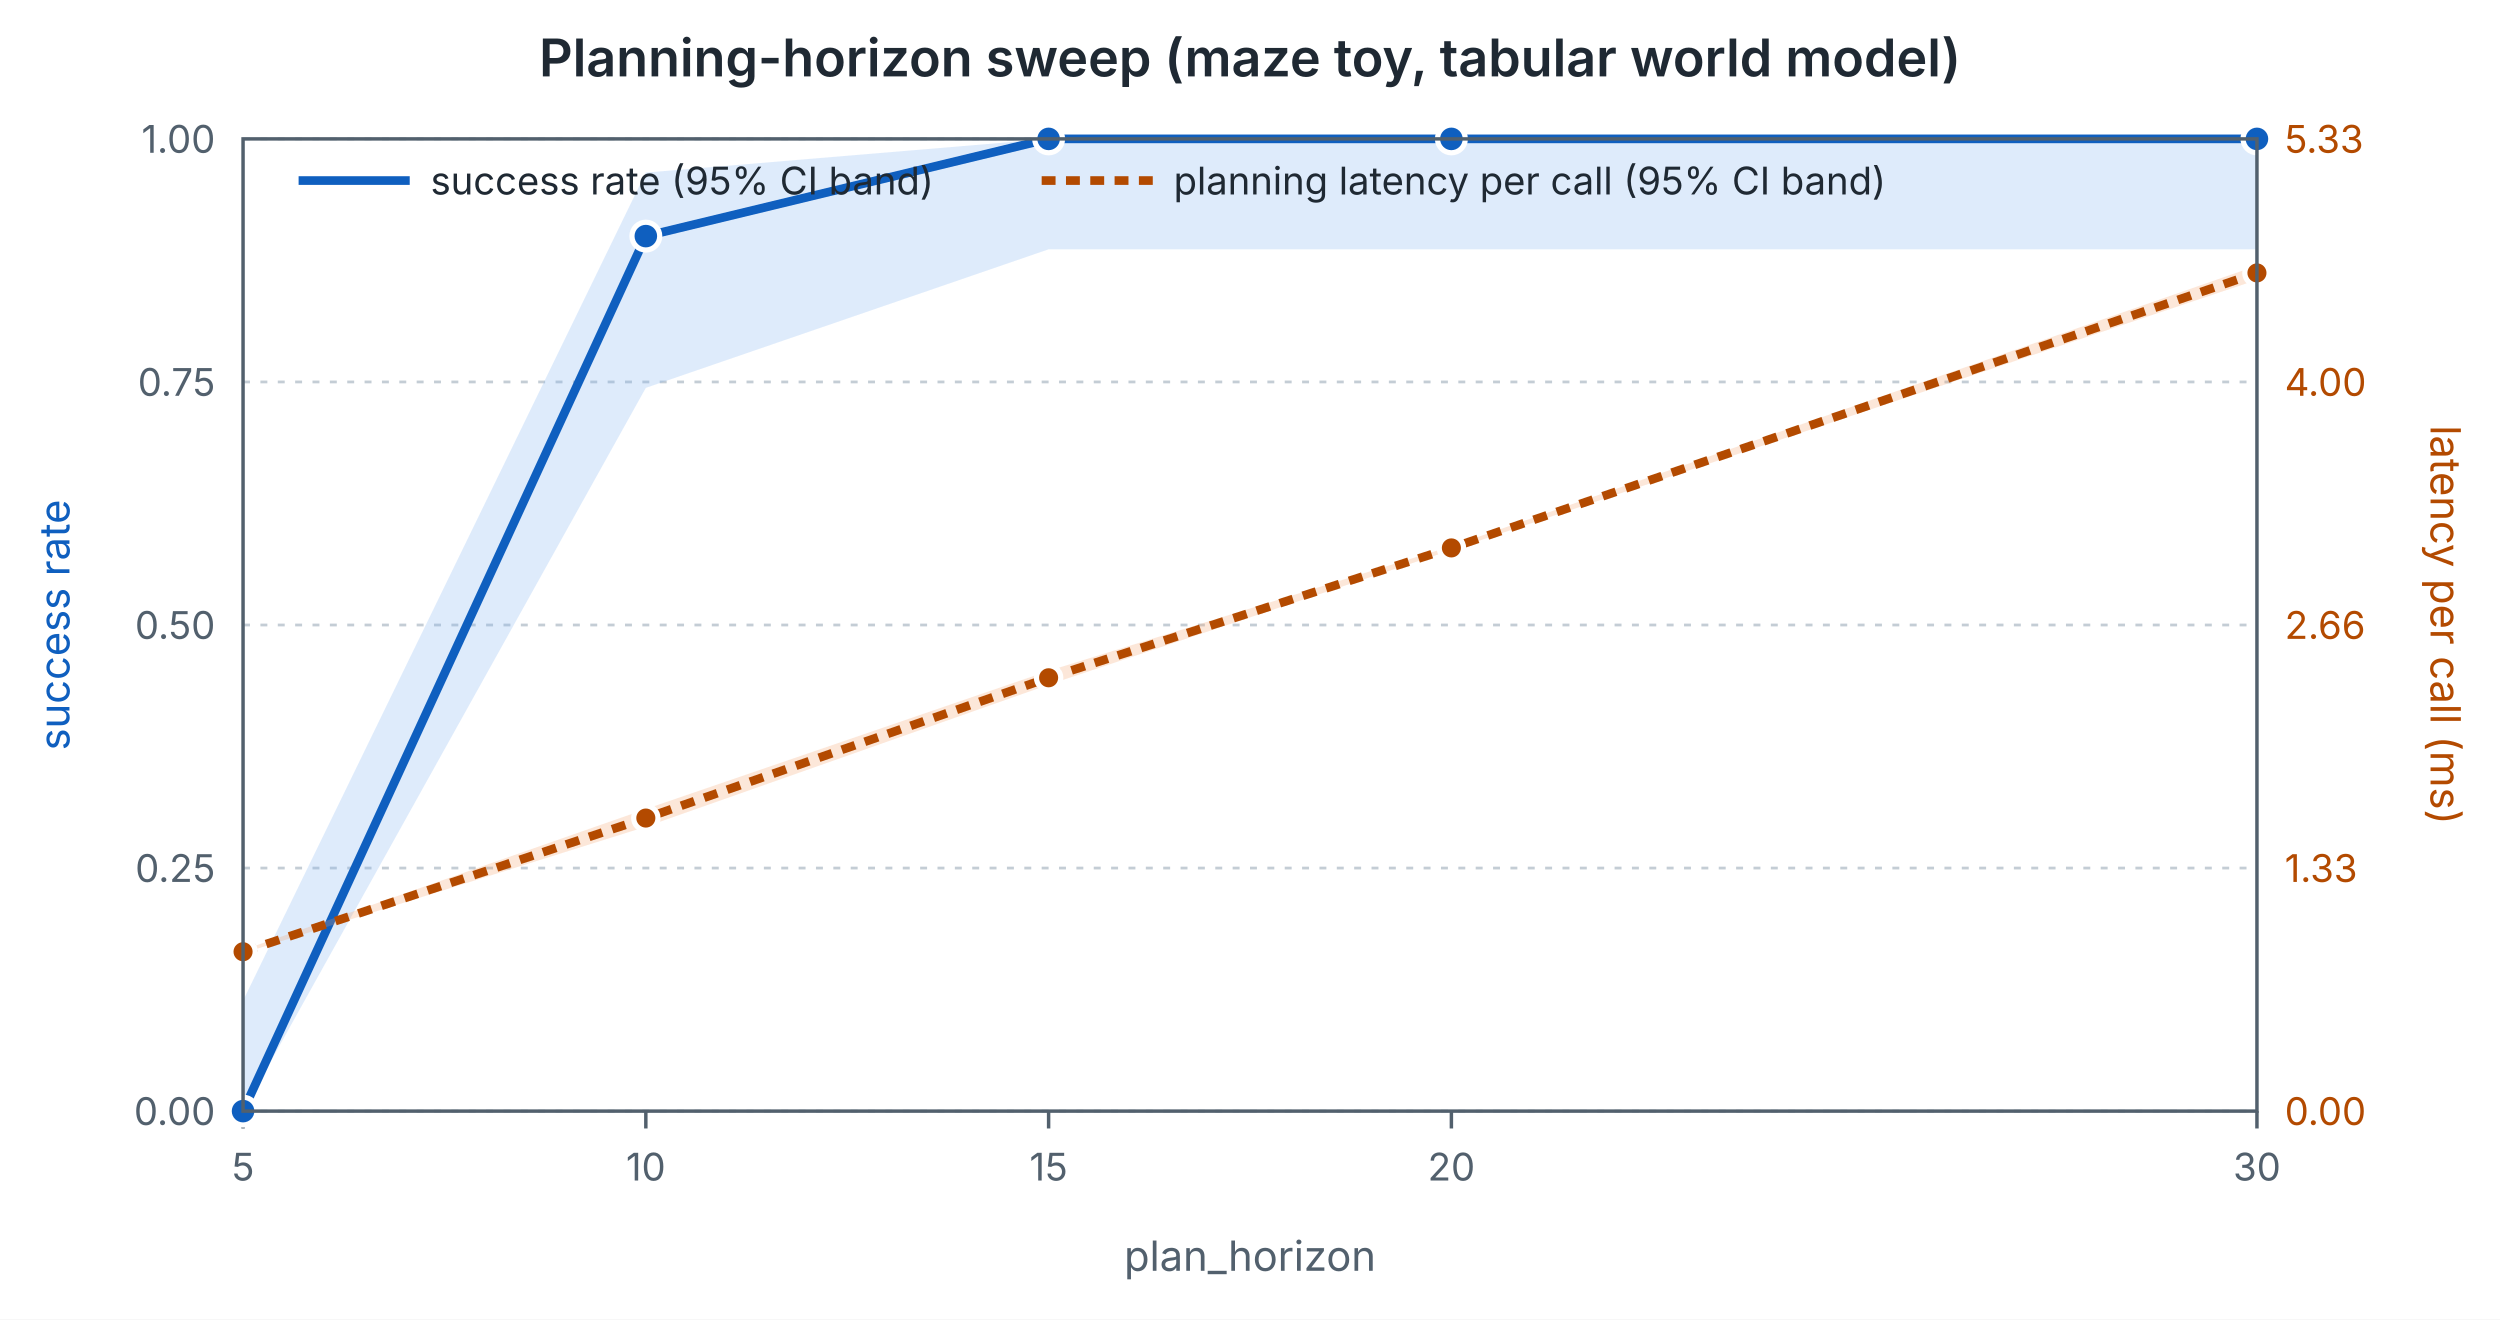
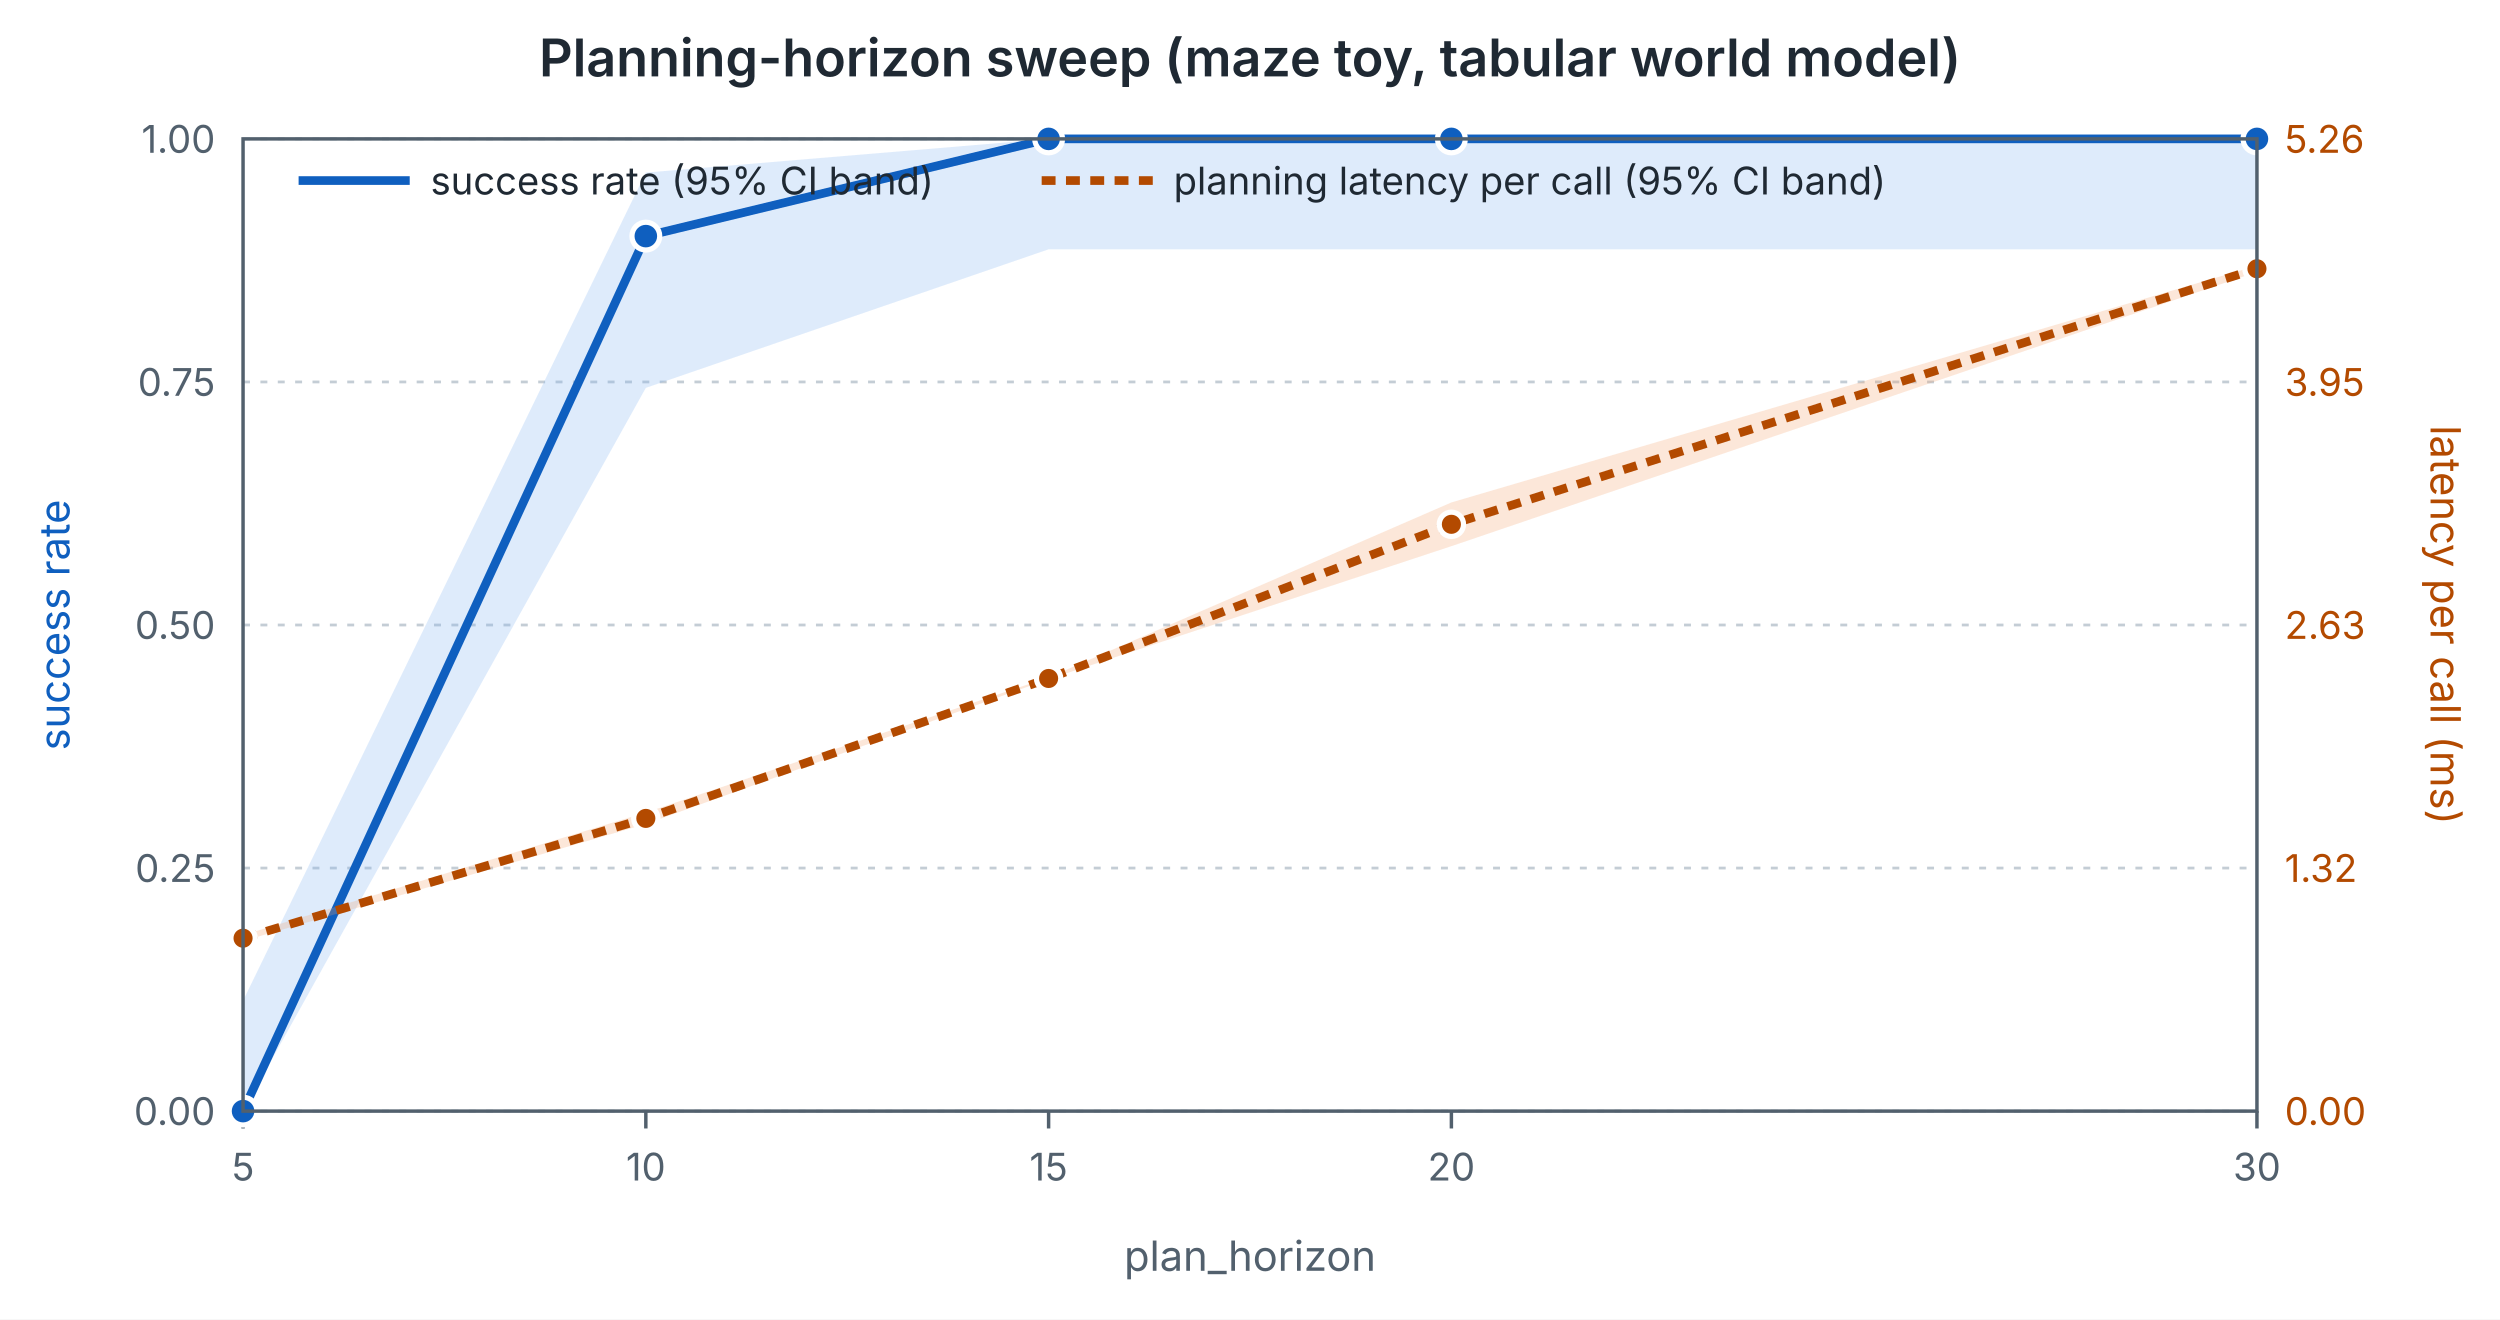
<svg xmlns="http://www.w3.org/2000/svg" viewBox="0 0 720 380" width="720" height="380" font-family="ui-sans-serif, system-ui, -apple-system, Segoe UI, sans-serif" class="figure figure-sweep">
  <rect width="720" height="380" fill="#ffffff" />
  <text x="360" y="22" font-size="15" font-weight="600" fill="#1f2933" text-anchor="middle">Planning-horizon sweep (maze toy, tabular world model)</text>
  <line x1="70" y1="320.0" x2="650" y2="320.0" stroke="#c4cdd5" stroke-dasharray="2,3" stroke-width="0.8" />
  <text x="62" y="324.0" font-size="11" fill="#52606d" text-anchor="end">0.00</text>
  <line x1="70" y1="250.0" x2="650" y2="250.0" stroke="#c4cdd5" stroke-dasharray="2,3" stroke-width="0.8" />
  <text x="62" y="254.0" font-size="11" fill="#52606d" text-anchor="end">0.25</text>
  <line x1="70" y1="180.0" x2="650" y2="180.0" stroke="#c4cdd5" stroke-dasharray="2,3" stroke-width="0.8" />
  <text x="62" y="184.0" font-size="11" fill="#52606d" text-anchor="end">0.50</text>
  <line x1="70" y1="110.0" x2="650" y2="110.0" stroke="#c4cdd5" stroke-dasharray="2,3" stroke-width="0.8" />
  <text x="62" y="114.0" font-size="11" fill="#52606d" text-anchor="end">0.75</text>
  <line x1="70" y1="40.0" x2="650" y2="40.0" stroke="#c4cdd5" stroke-dasharray="2,3" stroke-width="0.8" />
  <text x="62" y="44.0" font-size="11" fill="#52606d" text-anchor="end">1.00</text>
  <text x="658" y="324.0" font-size="11" fill="#b34a00" text-anchor="start">0.00</text>
-   <text x="658" y="254.0" font-size="11" fill="#b34a00" text-anchor="start">1.33</text>
-   <text x="658" y="184.0" font-size="11" fill="#b34a00" text-anchor="start">2.66</text>
-   <text x="658" y="114.0" font-size="11" fill="#b34a00" text-anchor="start">4.00</text>
-   <text x="658" y="44.0" font-size="11" fill="#b34a00" text-anchor="start">5.33</text>
+   <text x="658" y="254.0" font-size="11" fill="#b34a00" text-anchor="start">1.32</text>
+   <text x="658" y="184.0" font-size="11" fill="#b34a00" text-anchor="start">2.63</text>
+   <text x="658" y="114.0" font-size="11" fill="#b34a00" text-anchor="start">3.95</text>
+   <text x="658" y="44.0" font-size="11" fill="#b34a00" text-anchor="start">5.26</text>
  <line x1="70.0" y1="320" x2="70.0" y2="325" stroke="#52606d" stroke-width="1" />
  <text x="70.0" y="340" font-size="11" fill="#52606d" text-anchor="middle">5</text>
  <line x1="186.0" y1="320" x2="186.0" y2="325" stroke="#52606d" stroke-width="1" />
  <text x="186.0" y="340" font-size="11" fill="#52606d" text-anchor="middle">10</text>
  <line x1="302.0" y1="320" x2="302.0" y2="325" stroke="#52606d" stroke-width="1" />
  <text x="302.0" y="340" font-size="11" fill="#52606d" text-anchor="middle">15</text>
  <line x1="418.0" y1="320" x2="418.0" y2="325" stroke="#52606d" stroke-width="1" />
  <text x="418.0" y="340" font-size="11" fill="#52606d" text-anchor="middle">20</text>
  <line x1="650.0" y1="320" x2="650.0" y2="325" stroke="#52606d" stroke-width="1" />
  <text x="650.0" y="340" font-size="11" fill="#52606d" text-anchor="middle">30</text>
  <text x="20" y="180" font-size="12" fill="#0f5fbf" transform="rotate(-90 20,180)" text-anchor="middle">success rate</text>
  <text x="700" y="180" font-size="12" fill="#b34a00" transform="rotate(90 700,180)" text-anchor="middle">latency per call (ms)</text>
  <text x="360" y="366" font-size="12" fill="#52606d" text-anchor="middle">plan_horizon</text>
  <polygon class="success-band" points="70.0,320.0 186.0,111.7 302.0,71.8 418.0,71.8 650.0,71.8 650.0,40.0 418.0,40.0 302.0,40.0 186.0,49.7 70.0,288.2" fill="#7fb1f0" fill-opacity="0.25" stroke="none" />
  <polyline class="series-line success-line" points="70.0,320.0 186.0,68.0 302.0,40.0 418.0,40.0 650.0,40.0" fill="none" stroke="#0f5fbf" stroke-width="2.5" />
-   <polygon class="latency-band" points="70.0,274.5 186.0,238.1 302.0,197.2 418.0,158.4 650.0,80.6 650.0,76.5 418.0,157.3 302.0,193.2 186.0,233.0 70.0,273.6" fill="#f5a26b" fill-opacity="0.25" stroke="none" />
-   <polyline class="series-line latency-line" points="70.0,274.1 186.0,235.6 302.0,195.2 418.0,157.8 650.0,78.6" fill="none" stroke="#b34a00" stroke-width="2.5" stroke-dasharray="4,3" />
-   <g class="data-slice" data-h="5" data-success="0.000" data-latency="0.874" data-compute="368.3" data-steps="n/a">
+   <polygon class="latency-band" points="70.0,271.0 186.0,237.3 302.0,195.6 418.0,157.3 650.0,78.3 650.0,76.5 418.0,144.7 302.0,195.1 186.0,234.0 70.0,269.3" fill="#f5a26b" fill-opacity="0.25" stroke="none" />
+   <polyline class="series-line latency-line" points="70.0,270.2 186.0,235.7 302.0,195.4 418.0,151.0 650.0,77.4" fill="none" stroke="#b34a00" stroke-width="2.5" stroke-dasharray="4,3" />
+   <g class="data-slice" data-h="5" data-success="0.000" data-latency="0.937" data-compute="368.3" data-steps="n/a">
    <rect class="hover-target" x="-2.5" y="40" width="145.0" height="280" fill="transparent" />
    <circle class="point success-point" cx="70.0" cy="320.0" r="4" fill="#0f5fbf" stroke="white" stroke-width="1.5" />
-     <circle class="point latency-point" cx="70.0" cy="274.1" r="3.5" fill="#b34a00" stroke="white" stroke-width="1.5" />
+     <circle class="point latency-point" cx="70.0" cy="270.2" r="3.5" fill="#b34a00" stroke="white" stroke-width="1.5" />
  </g>
-   <g class="data-slice" data-h="10" data-success="0.900" data-latency="1.606" data-compute="350.6" data-steps="31.3">
+   <g class="data-slice" data-h="10" data-success="0.900" data-latency="1.586" data-compute="350.6" data-steps="31.3">
    <rect class="hover-target" x="113.5" y="40" width="145.0" height="280" fill="transparent" />
    <circle class="point success-point" cx="186.0" cy="68.0" r="4" fill="#0f5fbf" stroke="white" stroke-width="1.5" />
-     <circle class="point latency-point" cx="186.0" cy="235.6" r="3.5" fill="#b34a00" stroke="white" stroke-width="1.5" />
+     <circle class="point latency-point" cx="186.0" cy="235.7" r="3.5" fill="#b34a00" stroke="white" stroke-width="1.5" />
  </g>
-   <g class="data-slice" data-h="15" data-success="1.000" data-latency="2.374" data-compute="278.7" data-steps="30.5">
+   <g class="data-slice" data-h="15" data-success="1.000" data-latency="2.343" data-compute="278.7" data-steps="30.5">
    <rect class="hover-target" x="229.5" y="40" width="145.0" height="280" fill="transparent" />
    <circle class="point success-point" cx="302.0" cy="40.0" r="4" fill="#0f5fbf" stroke="white" stroke-width="1.5" />
-     <circle class="point latency-point" cx="302.0" cy="195.2" r="3.5" fill="#b34a00" stroke="white" stroke-width="1.5" />
+     <circle class="point latency-point" cx="302.0" cy="195.4" r="3.5" fill="#b34a00" stroke="white" stroke-width="1.5" />
  </g>
-   <g class="data-slice" data-h="20" data-success="1.000" data-latency="3.085" data-compute="256.4" data-steps="33.8">
+   <g class="data-slice" data-h="20" data-success="1.000" data-latency="3.177" data-compute="256.4" data-steps="33.8">
    <rect class="hover-target" x="345.5" y="40" width="145.0" height="280" fill="transparent" />
    <circle class="point success-point" cx="418.0" cy="40.0" r="4" fill="#0f5fbf" stroke="white" stroke-width="1.5" />
-     <circle class="point latency-point" cx="418.0" cy="157.8" r="3.5" fill="#b34a00" stroke="white" stroke-width="1.5" />
+     <circle class="point latency-point" cx="418.0" cy="151.0" r="3.5" fill="#b34a00" stroke="white" stroke-width="1.5" />
  </g>
-   <g class="data-slice" data-h="30" data-success="1.000" data-latency="4.593" data-compute="277.5" data-steps="41.8">
+   <g class="data-slice" data-h="30" data-success="1.000" data-latency="4.561" data-compute="277.5" data-steps="41.8">
    <rect class="hover-target" x="577.5" y="40" width="145.0" height="280" fill="transparent" />
    <circle class="point success-point" cx="650.0" cy="40.0" r="4" fill="#0f5fbf" stroke="white" stroke-width="1.5" />
-     <circle class="point latency-point" cx="650.0" cy="78.6" r="3.5" fill="#b34a00" stroke="white" stroke-width="1.5" />
+     <circle class="point latency-point" cx="650.0" cy="77.4" r="3.5" fill="#b34a00" stroke="white" stroke-width="1.5" />
  </g>
  <rect x="70" y="40" width="580" height="280" fill="none" stroke="#52606d" stroke-width="1" />
  <line x1="86" y1="52" x2="118" y2="52" stroke="#0f5fbf" stroke-width="2.5" />
  <text x="124" y="56" font-size="11" fill="#1f2933">success rate (95% CI band)</text>
  <line x1="300" y1="52" x2="332" y2="52" stroke="#b34a00" stroke-width="2.5" stroke-dasharray="4,3" />
  <text x="338" y="56" font-size="11" fill="#1f2933">planning latency per call (95% CI band)</text>
</svg>
